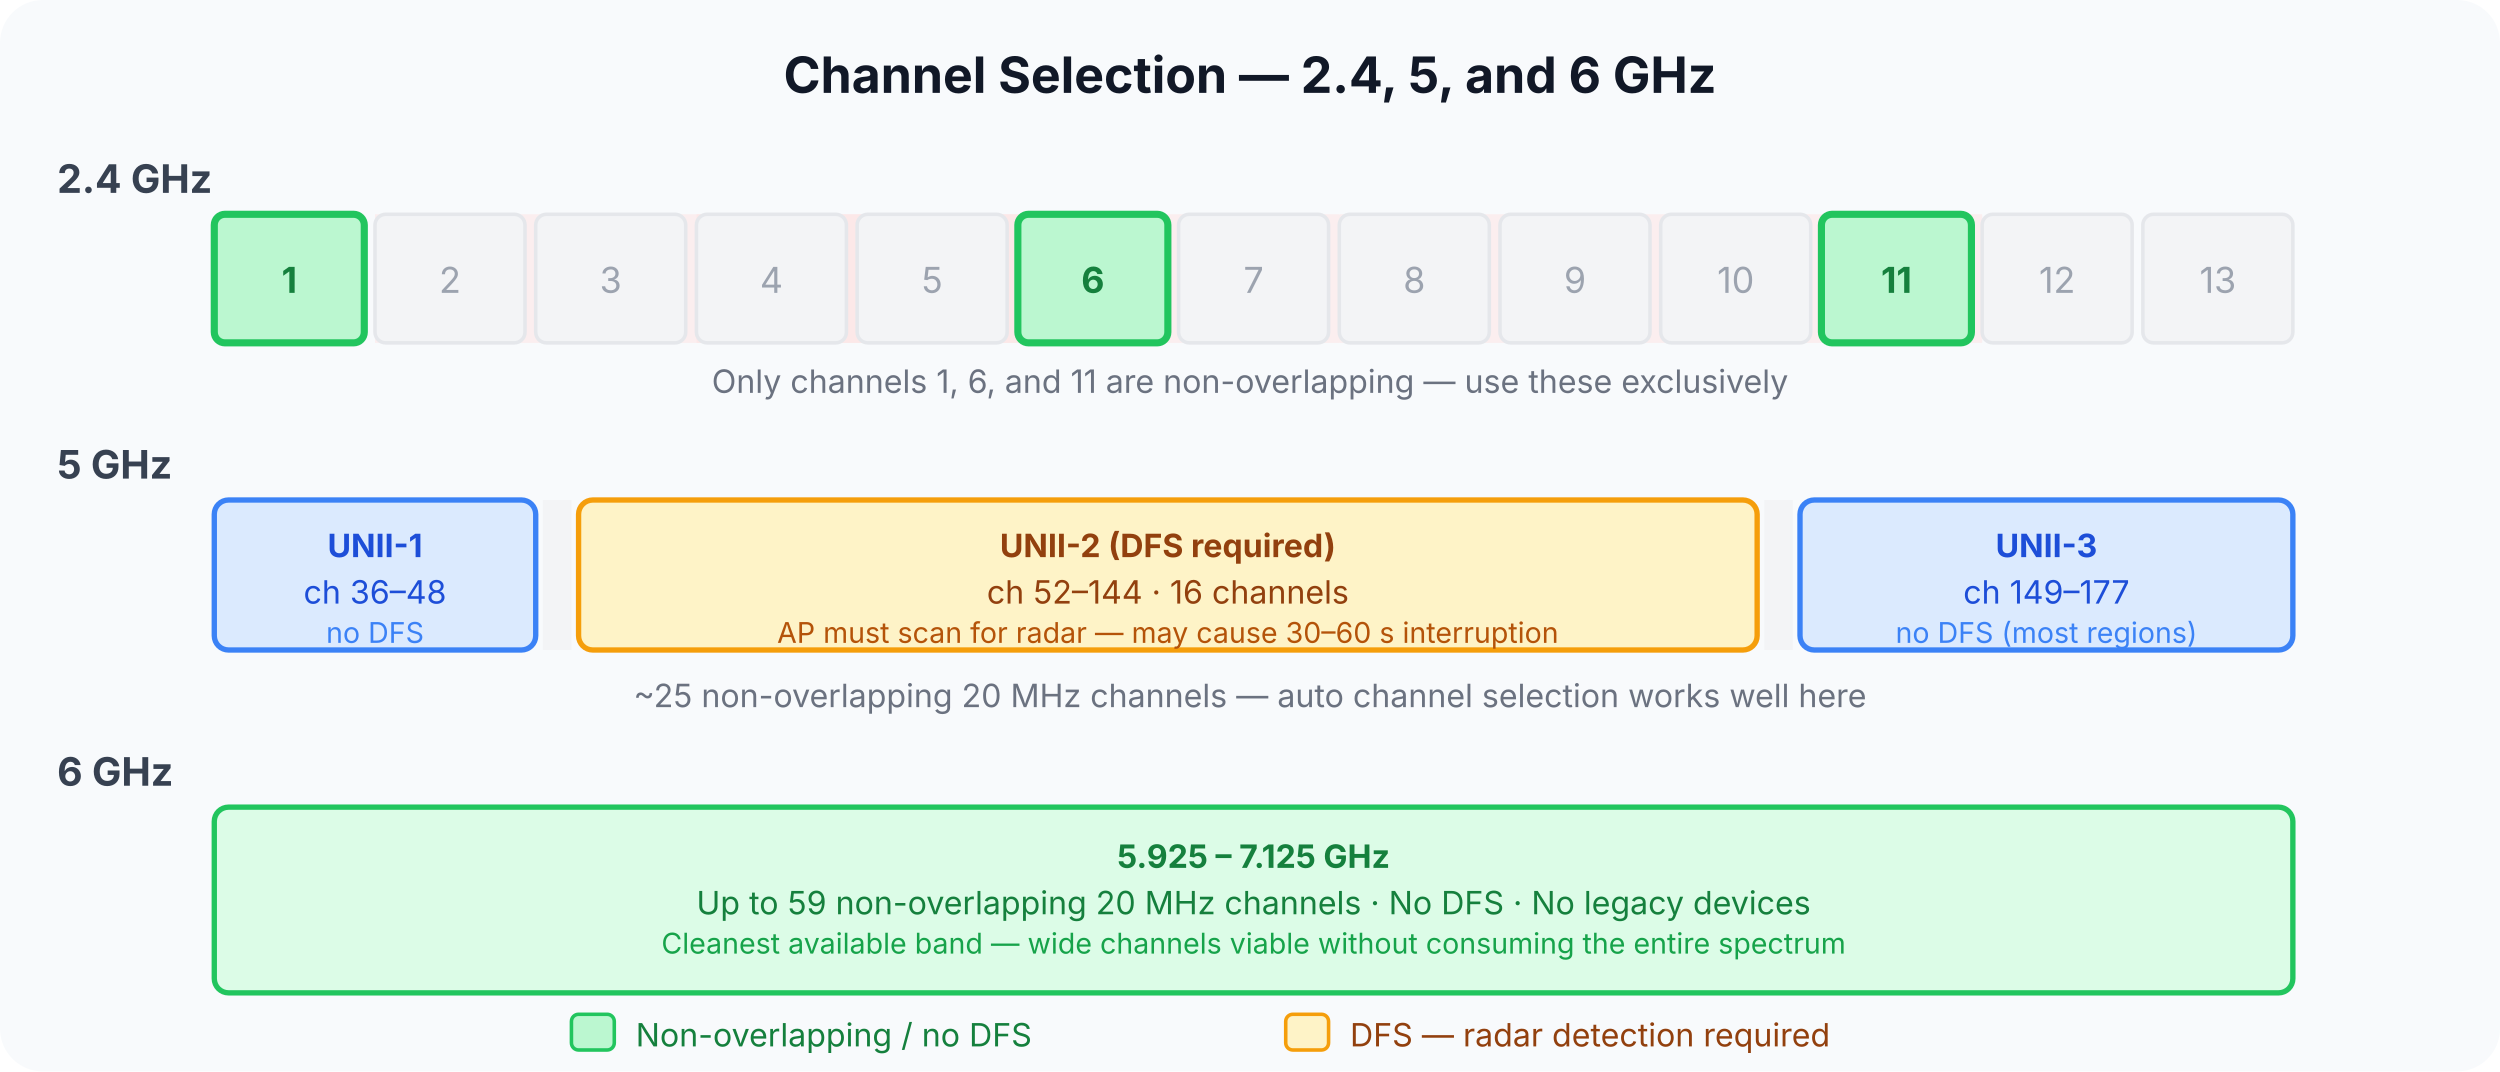
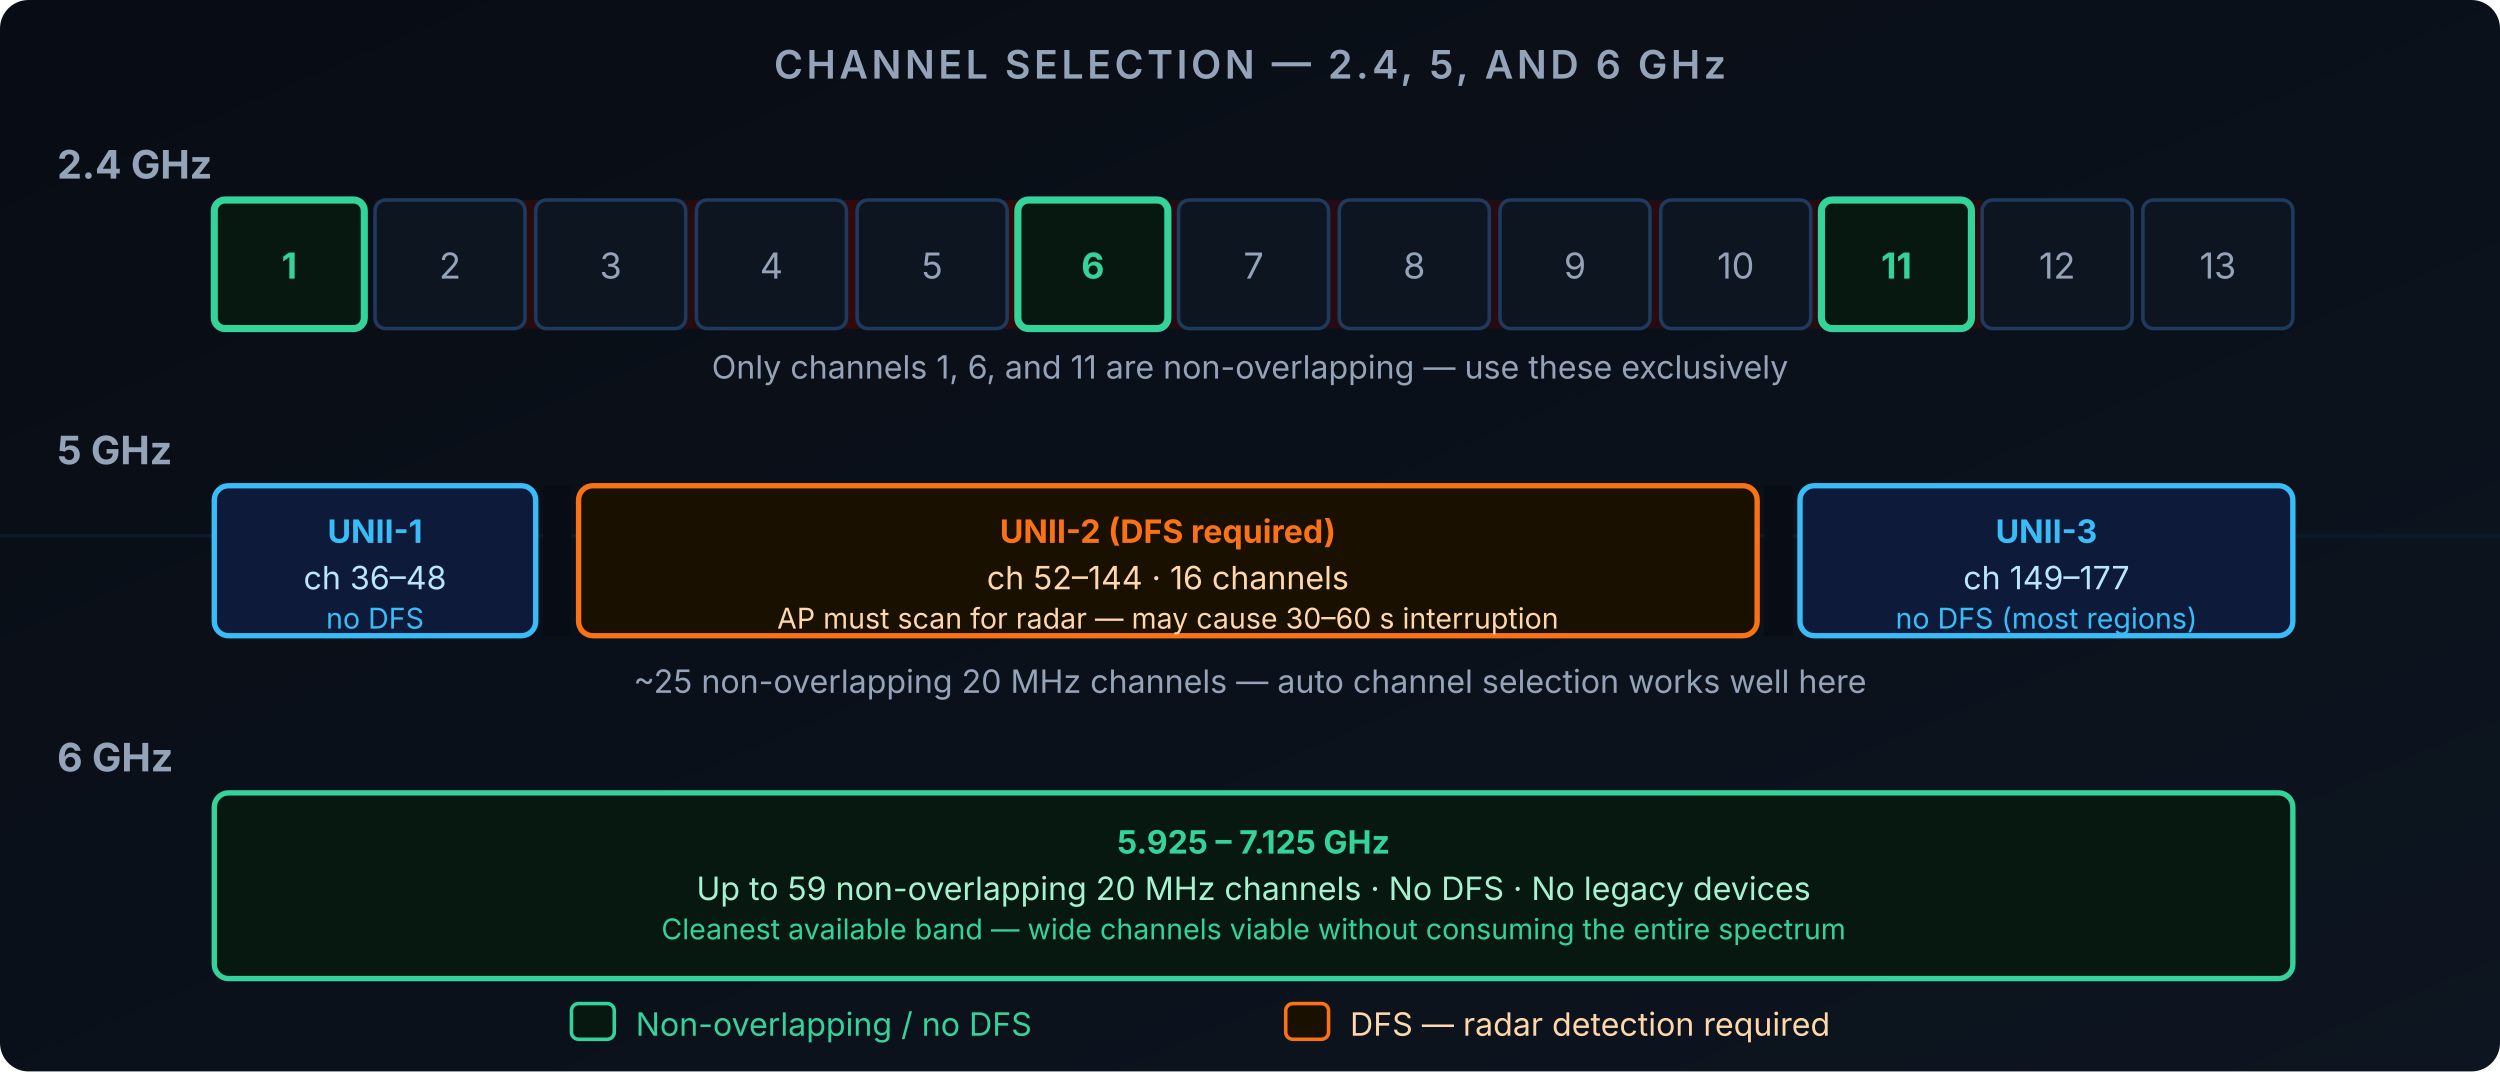
<svg xmlns="http://www.w3.org/2000/svg" viewBox="0 0 700 300" width="700" height="300" font-family="system-ui,-apple-system,BlinkMacSystemFont,'Segoe UI',sans-serif">
-   <rect width="700" height="300" fill="#f8fafc" rx="12" />
-   <text x="350" y="26" text-anchor="middle" font-size="14" font-weight="700" fill="#111827">Channel Selection — 2.4, 5, and 6 GHz</text>
-   <text x="16" y="54" font-size="11" font-weight="700" fill="#374151">2.4 GHz</text>
-   <rect x="105" y="60" width="180" height="36" fill="#fee2e2" fill-opacity="0.5" />
-   <rect x="195" y="60" width="180" height="36" fill="#fee2e2" fill-opacity="0.5" />
-   <rect x="375" y="60" width="180" height="36" fill="#fee2e2" fill-opacity="0.5" />
-   <rect x="60" y="60" width="42" height="36" fill="#bbf7d0" stroke="#22c55e" stroke-width="2" rx="3" />
-   <text x="81" y="82" text-anchor="middle" font-size="10" font-weight="700" fill="#15803d">1</text>
-   <rect x="105" y="60" width="42" height="36" fill="#f3f4f6" stroke="#e5e7eb" stroke-width="1" rx="3" />
-   <text x="126" y="82" text-anchor="middle" font-size="10" fill="#9ca3af">2</text>
-   <rect x="150" y="60" width="42" height="36" fill="#f3f4f6" stroke="#e5e7eb" stroke-width="1" rx="3" />
-   <text x="171" y="82" text-anchor="middle" font-size="10" fill="#9ca3af">3</text>
-   <rect x="195" y="60" width="42" height="36" fill="#f3f4f6" stroke="#e5e7eb" stroke-width="1" rx="3" />
-   <text x="216" y="82" text-anchor="middle" font-size="10" fill="#9ca3af">4</text>
-   <rect x="240" y="60" width="42" height="36" fill="#f3f4f6" stroke="#e5e7eb" stroke-width="1" rx="3" />
-   <text x="261" y="82" text-anchor="middle" font-size="10" fill="#9ca3af">5</text>
-   <rect x="285" y="60" width="42" height="36" fill="#bbf7d0" stroke="#22c55e" stroke-width="2" rx="3" />
-   <text x="306" y="82" text-anchor="middle" font-size="10" font-weight="700" fill="#15803d">6</text>
-   <rect x="330" y="60" width="42" height="36" fill="#f3f4f6" stroke="#e5e7eb" stroke-width="1" rx="3" />
-   <text x="351" y="82" text-anchor="middle" font-size="10" fill="#9ca3af">7</text>
-   <rect x="375" y="60" width="42" height="36" fill="#f3f4f6" stroke="#e5e7eb" stroke-width="1" rx="3" />
-   <text x="396" y="82" text-anchor="middle" font-size="10" fill="#9ca3af">8</text>
-   <rect x="420" y="60" width="42" height="36" fill="#f3f4f6" stroke="#e5e7eb" stroke-width="1" rx="3" />
-   <text x="441" y="82" text-anchor="middle" font-size="10" fill="#9ca3af">9</text>
-   <rect x="465" y="60" width="42" height="36" fill="#f3f4f6" stroke="#e5e7eb" stroke-width="1" rx="3" />
-   <text x="486" y="82" text-anchor="middle" font-size="10" fill="#9ca3af">10</text>
-   <rect x="510" y="60" width="42" height="36" fill="#bbf7d0" stroke="#22c55e" stroke-width="2" rx="3" />
-   <text x="531" y="82" text-anchor="middle" font-size="10" font-weight="700" fill="#15803d">11</text>
-   <rect x="555" y="60" width="42" height="36" fill="#f3f4f6" stroke="#e5e7eb" stroke-width="1" rx="3" />
-   <text x="576" y="82" text-anchor="middle" font-size="10" fill="#9ca3af">12</text>
-   <rect x="600" y="60" width="42" height="36" fill="#f3f4f6" stroke="#e5e7eb" stroke-width="1" rx="3" />
-   <text x="621" y="82" text-anchor="middle" font-size="10" fill="#9ca3af">13</text>
-   <text x="350" y="110" text-anchor="middle" font-size="9" fill="#6b7280">Only channels 1, 6, and 11 are non-overlapping — use these exclusively</text>
-   <text x="16" y="134" font-size="11" font-weight="700" fill="#374151">5 GHz</text>
-   <rect x="60" y="140" width="90" height="42" fill="#dbeafe" stroke="#3b82f6" stroke-width="1.5" rx="4" />
-   <text x="105" y="156" text-anchor="middle" font-size="9" font-weight="700" fill="#1d4ed8">UNII-1</text>
-   <text x="105" y="169" text-anchor="middle" font-size="9" fill="#1d4ed8">ch 36–48</text>
-   <text x="105" y="180" text-anchor="middle" font-size="8" fill="#3b82f6">no DFS</text>
-   <rect x="152" y="140" width="8" height="42" fill="#f3f4f6" stroke="none" rx="0" />
-   <rect x="162" y="140" width="330" height="42" fill="#fef3c7" stroke="#f59e0b" stroke-width="1.5" rx="4" />
-   <text x="327" y="156" text-anchor="middle" font-size="9" font-weight="700" fill="#92400e">UNII-2 (DFS required)</text>
-   <text x="327" y="169" text-anchor="middle" font-size="9" fill="#92400e">ch 52–144  ·  16 channels</text>
-   <text x="327" y="180" text-anchor="middle" font-size="8" fill="#b45309">AP must scan for radar — may cause 30–60 s interruption</text>
-   <rect x="494" y="140" width="8" height="42" fill="#f3f4f6" stroke="none" rx="0" />
-   <rect x="504" y="140" width="138" height="42" fill="#dbeafe" stroke="#3b82f6" stroke-width="1.5" rx="4" />
-   <text x="573" y="156" text-anchor="middle" font-size="9" font-weight="700" fill="#1d4ed8">UNII-3</text>
-   <text x="573" y="169" text-anchor="middle" font-size="9" fill="#1d4ed8">ch 149–177</text>
-   <text x="573" y="180" text-anchor="middle" font-size="8" fill="#3b82f6">no DFS (most regions)</text>
-   <text x="350" y="198" text-anchor="middle" font-size="9" fill="#6b7280">~25 non-overlapping 20 MHz channels — auto channel selection works well here</text>
-   <text x="16" y="220" font-size="11" font-weight="700" fill="#374151">6 GHz</text>
-   <rect x="60" y="226" width="582" height="52" fill="#dcfce7" stroke="#22c55e" stroke-width="1.5" rx="4" />
-   <text x="351" y="243" text-anchor="middle" font-size="9" font-weight="700" fill="#15803d">5.925 – 7.125 GHz</text>
-   <text x="351" y="256" text-anchor="middle" font-size="9" fill="#15803d">Up to 59 non-overlapping 20 MHz channels  ·  No DFS  ·  No legacy devices</text>
-   <text x="351" y="267" text-anchor="middle" font-size="8" fill="#16a34a">Cleanest available band — wide channels viable without consuming the entire spectrum</text>
-   <rect x="160" y="284" width="12" height="10" fill="#bbf7d0" stroke="#22c55e" stroke-width="1" rx="2" />
-   <text x="178" y="293" font-size="9" fill="#15803d">Non-overlapping / no DFS</text>
-   <rect x="360" y="284" width="12" height="10" fill="#fef3c7" stroke="#f59e0b" stroke-width="1" rx="2" />
-   <text x="378" y="293" font-size="9" fill="#92400e">DFS — radar detection required</text>
+   <defs>
+     <linearGradient id="bg" x1="0" y1="0" x2="1" y2="1">
+       <stop offset="0%" stop-color="#080c14" />
+       <stop offset="100%" stop-color="#0d1520" />
+     </linearGradient>
+   </defs>
+   <rect width="700" height="300" fill="url(#bg)" rx="8" />
+   <line x1="0" y1="150" x2="700" y2="150" stroke="#0d1a2a" stroke-width="1" />
+   <text x="350" y="22" text-anchor="middle" font-size="11" font-weight="600" fill="#94a3b8" letter-spacing="1">CHANNEL SELECTION — 2.4, 5, AND 6 GHz</text>
+   <text x="16" y="50" font-size="11" font-weight="700" fill="#94a3b8">2.4 GHz</text>
+   <rect x="105" y="56" width="180" height="36" fill="#3a0a0a" fill-opacity="0.6" />
+   <rect x="195" y="56" width="180" height="36" fill="#3a0a0a" fill-opacity="0.6" />
+   <rect x="375" y="56" width="180" height="36" fill="#3a0a0a" fill-opacity="0.6" />
+   <rect x="60" y="56" width="42" height="36" fill="#071810" stroke="#34d399" stroke-width="2" rx="3" />
+   <text x="81" y="78" text-anchor="middle" font-size="10" font-weight="700" fill="#34d399">1</text>
+   <rect x="105" y="56" width="42" height="36" fill="#0d1520" stroke="#1e3a5f" stroke-width="1" rx="3" />
+   <text x="126" y="78" text-anchor="middle" font-size="10" fill="#94a3b8">2</text>
+   <rect x="150" y="56" width="42" height="36" fill="#0d1520" stroke="#1e3a5f" stroke-width="1" rx="3" />
+   <text x="171" y="78" text-anchor="middle" font-size="10" fill="#94a3b8">3</text>
+   <rect x="195" y="56" width="42" height="36" fill="#0d1520" stroke="#1e3a5f" stroke-width="1" rx="3" />
+   <text x="216" y="78" text-anchor="middle" font-size="10" fill="#94a3b8">4</text>
+   <rect x="240" y="56" width="42" height="36" fill="#0d1520" stroke="#1e3a5f" stroke-width="1" rx="3" />
+   <text x="261" y="78" text-anchor="middle" font-size="10" fill="#94a3b8">5</text>
+   <rect x="285" y="56" width="42" height="36" fill="#071810" stroke="#34d399" stroke-width="2" rx="3" />
+   <text x="306" y="78" text-anchor="middle" font-size="10" font-weight="700" fill="#34d399">6</text>
+   <rect x="330" y="56" width="42" height="36" fill="#0d1520" stroke="#1e3a5f" stroke-width="1" rx="3" />
+   <text x="351" y="78" text-anchor="middle" font-size="10" fill="#94a3b8">7</text>
+   <rect x="375" y="56" width="42" height="36" fill="#0d1520" stroke="#1e3a5f" stroke-width="1" rx="3" />
+   <text x="396" y="78" text-anchor="middle" font-size="10" fill="#94a3b8">8</text>
+   <rect x="420" y="56" width="42" height="36" fill="#0d1520" stroke="#1e3a5f" stroke-width="1" rx="3" />
+   <text x="441" y="78" text-anchor="middle" font-size="10" fill="#94a3b8">9</text>
+   <rect x="465" y="56" width="42" height="36" fill="#0d1520" stroke="#1e3a5f" stroke-width="1" rx="3" />
+   <text x="486" y="78" text-anchor="middle" font-size="10" fill="#94a3b8">10</text>
+   <rect x="510" y="56" width="42" height="36" fill="#071810" stroke="#34d399" stroke-width="2" rx="3" />
+   <text x="531" y="78" text-anchor="middle" font-size="10" font-weight="700" fill="#34d399">11</text>
+   <rect x="555" y="56" width="42" height="36" fill="#0d1520" stroke="#1e3a5f" stroke-width="1" rx="3" />
+   <text x="576" y="78" text-anchor="middle" font-size="10" fill="#94a3b8">12</text>
+   <rect x="600" y="56" width="42" height="36" fill="#0d1520" stroke="#1e3a5f" stroke-width="1" rx="3" />
+   <text x="621" y="78" text-anchor="middle" font-size="10" fill="#94a3b8">13</text>
+   <text x="350" y="106" text-anchor="middle" font-size="9" fill="#94a3b8">Only channels 1, 6, and 11 are non-overlapping — use these exclusively</text>
+   <text x="16" y="130" font-size="11" font-weight="700" fill="#94a3b8">5 GHz</text>
+   <rect x="60" y="136" width="90" height="42" fill="#0e1a3a" stroke="#38bdf8" stroke-width="1.5" rx="4" />
+   <text x="105" y="152" text-anchor="middle" font-size="9" font-weight="700" fill="#38bdf8">UNII-1</text>
+   <text x="105" y="165" text-anchor="middle" font-size="9" fill="#bae6fd">ch 36–48</text>
+   <text x="105" y="176" text-anchor="middle" font-size="8" fill="#38bdf8">no DFS</text>
+   <rect x="152" y="136" width="8" height="42" fill="#080c14" stroke="none" rx="0" />
+   <rect x="162" y="136" width="330" height="42" fill="#1a1000" stroke="#f97316" stroke-width="1.5" rx="4" />
+   <text x="327" y="152" text-anchor="middle" font-size="9" font-weight="700" fill="#f97316">UNII-2 (DFS required)</text>
+   <text x="327" y="165" text-anchor="middle" font-size="9" fill="#fed7aa">ch 52–144  ·  16 channels</text>
+   <text x="327" y="176" text-anchor="middle" font-size="8" fill="#fed7aa">AP must scan for radar — may cause 30–60 s interruption</text>
+   <rect x="494" y="136" width="8" height="42" fill="#080c14" stroke="none" rx="0" />
+   <rect x="504" y="136" width="138" height="42" fill="#0e1a3a" stroke="#38bdf8" stroke-width="1.5" rx="4" />
+   <text x="573" y="152" text-anchor="middle" font-size="9" font-weight="700" fill="#38bdf8">UNII-3</text>
+   <text x="573" y="165" text-anchor="middle" font-size="9" fill="#bae6fd">ch 149–177</text>
+   <text x="573" y="176" text-anchor="middle" font-size="8" fill="#38bdf8">no DFS (most regions)</text>
+   <text x="350" y="194" text-anchor="middle" font-size="9" fill="#94a3b8">~25 non-overlapping 20 MHz channels — auto channel selection works well here</text>
+   <text x="16" y="216" font-size="11" font-weight="700" fill="#94a3b8">6 GHz</text>
+   <rect x="60" y="222" width="582" height="52" fill="#071810" stroke="#34d399" stroke-width="1.5" rx="4" />
+   <text x="351" y="239" text-anchor="middle" font-size="9" font-weight="700" fill="#34d399">5.925 – 7.125 GHz</text>
+   <text x="351" y="252" text-anchor="middle" font-size="9" fill="#a7f3d0">Up to 59 non-overlapping 20 MHz channels  ·  No DFS  ·  No legacy devices</text>
+   <text x="351" y="263" text-anchor="middle" font-size="8" fill="#34d399">Cleanest available band — wide channels viable without consuming the entire spectrum</text>
+   <rect x="160" y="281" width="12" height="10" fill="#071810" stroke="#34d399" stroke-width="1" rx="2" />
+   <text x="178" y="290" font-size="9" fill="#34d399">Non-overlapping / no DFS</text>
+   <rect x="360" y="281" width="12" height="10" fill="#1a1000" stroke="#f97316" stroke-width="1" rx="2" />
+   <text x="378" y="290" font-size="9" fill="#fed7aa">DFS — radar detection required</text>
</svg>
